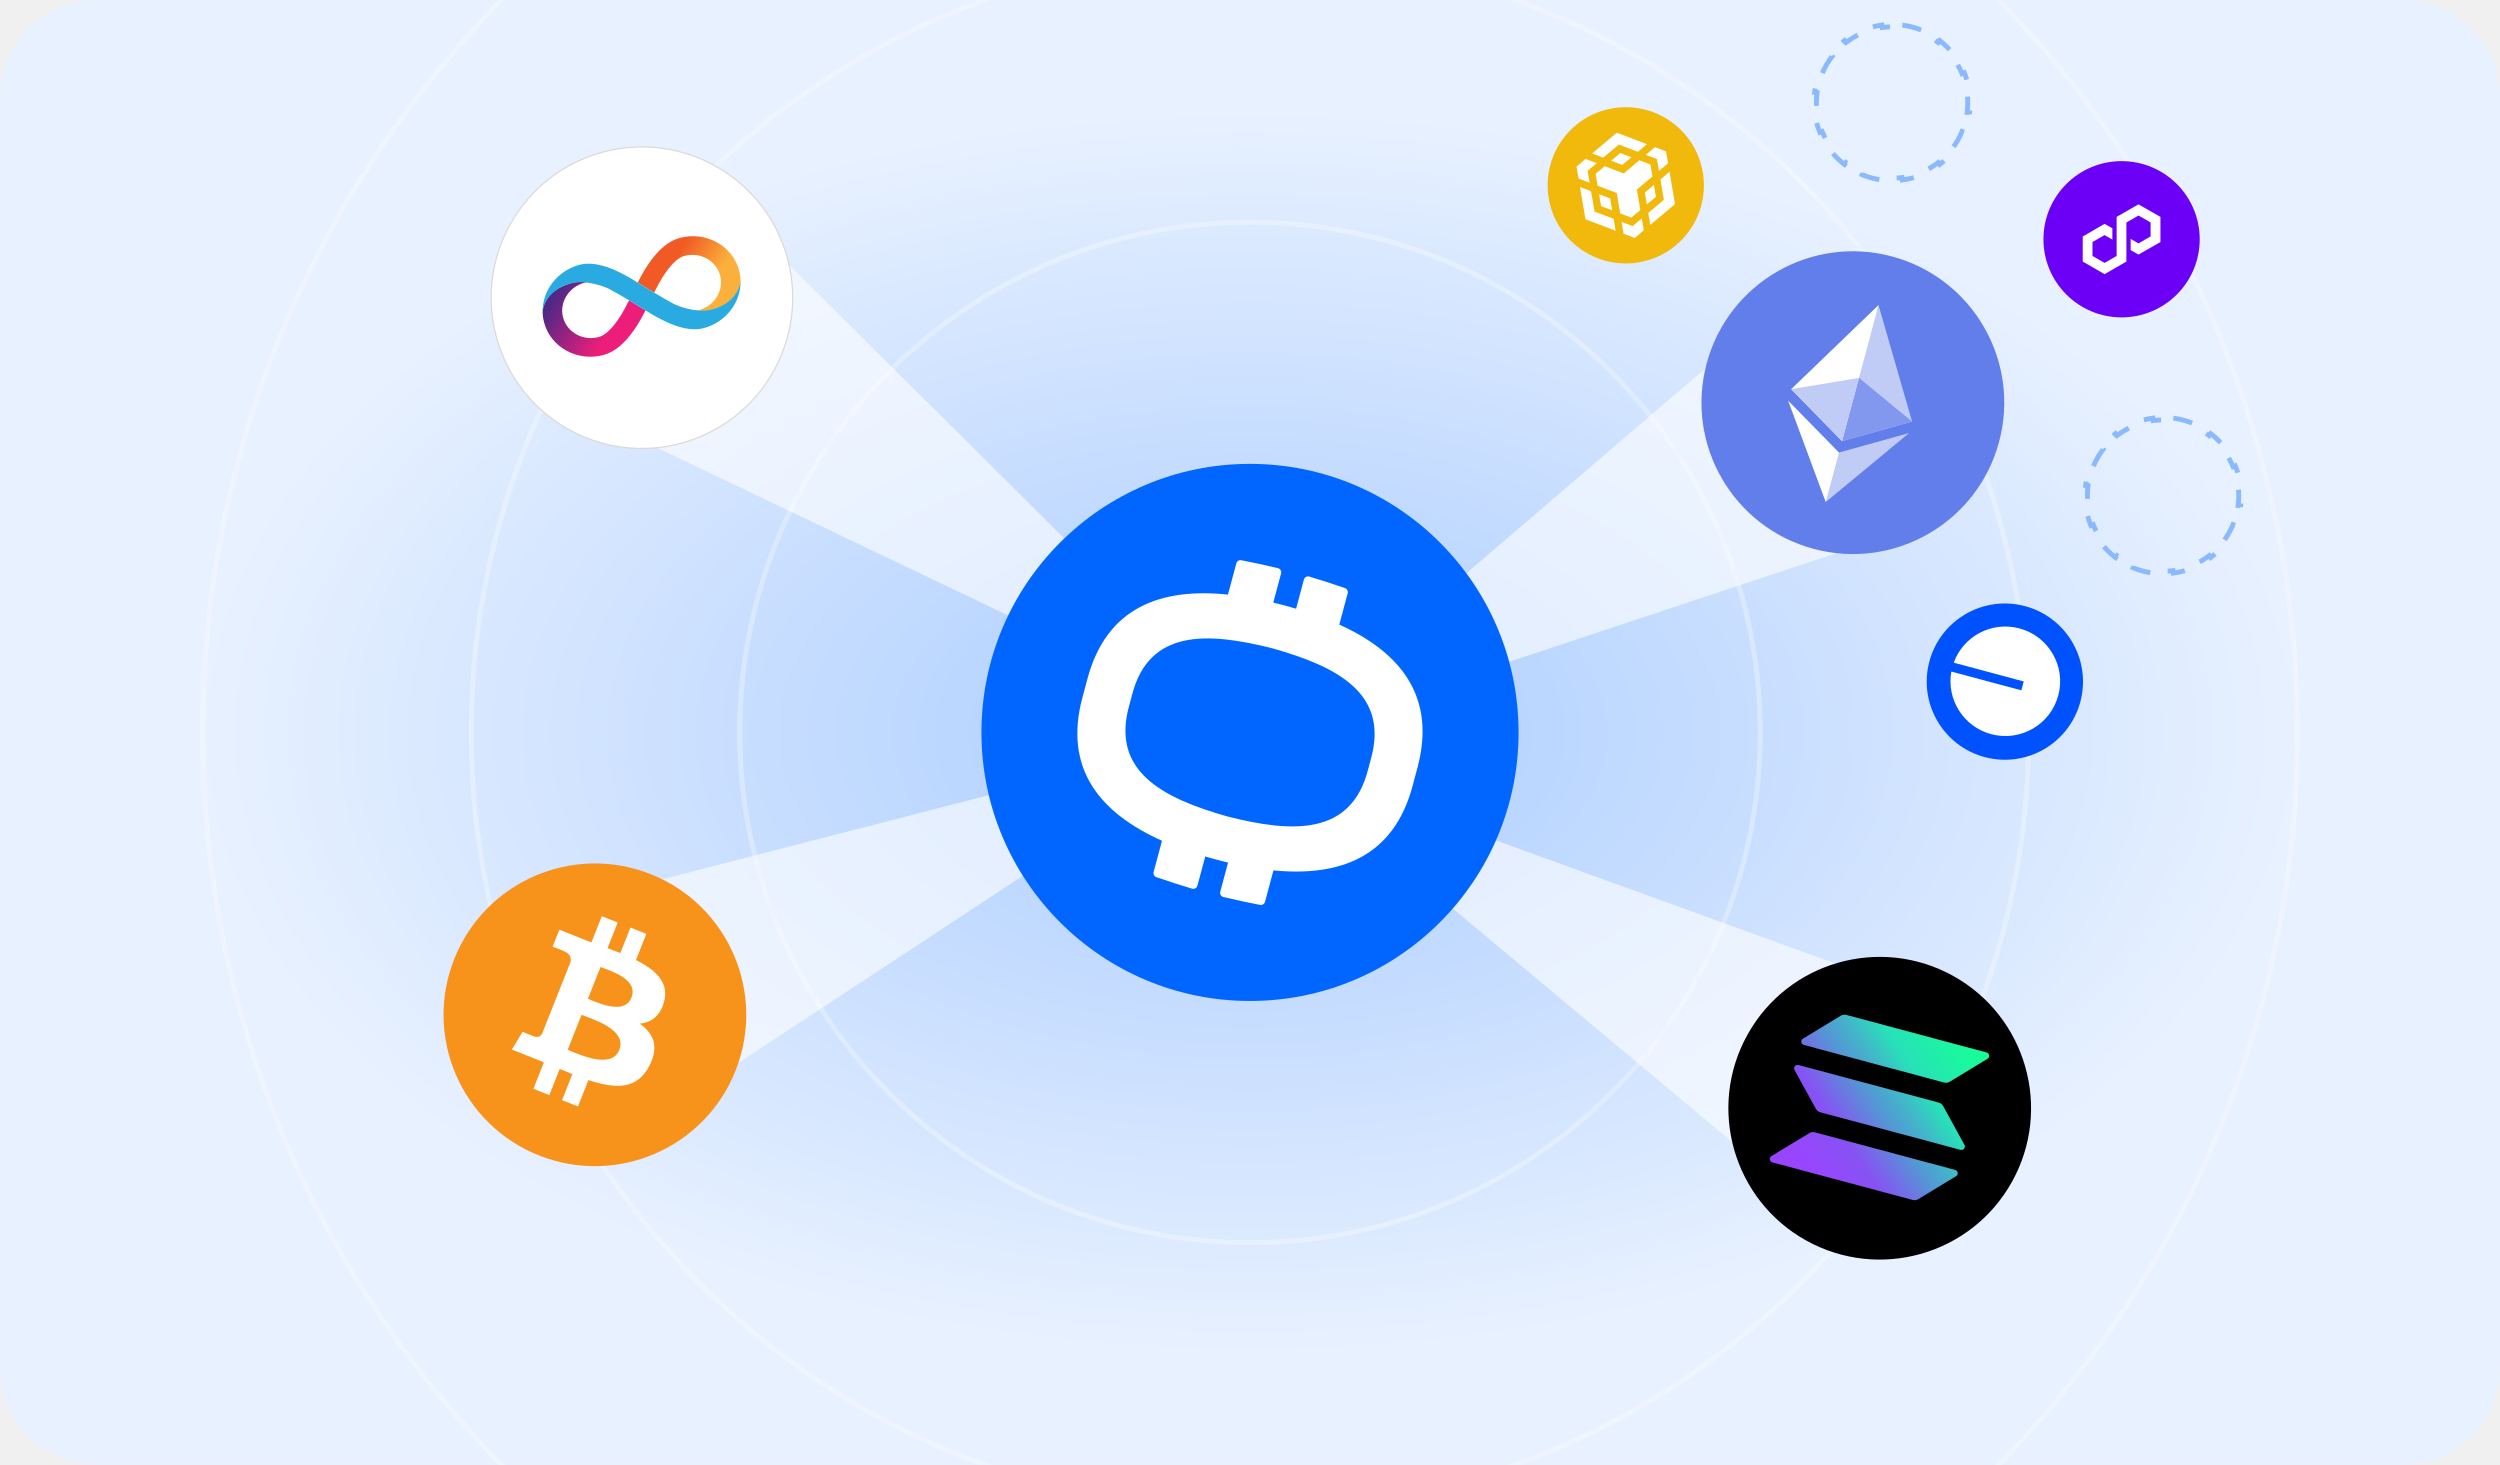
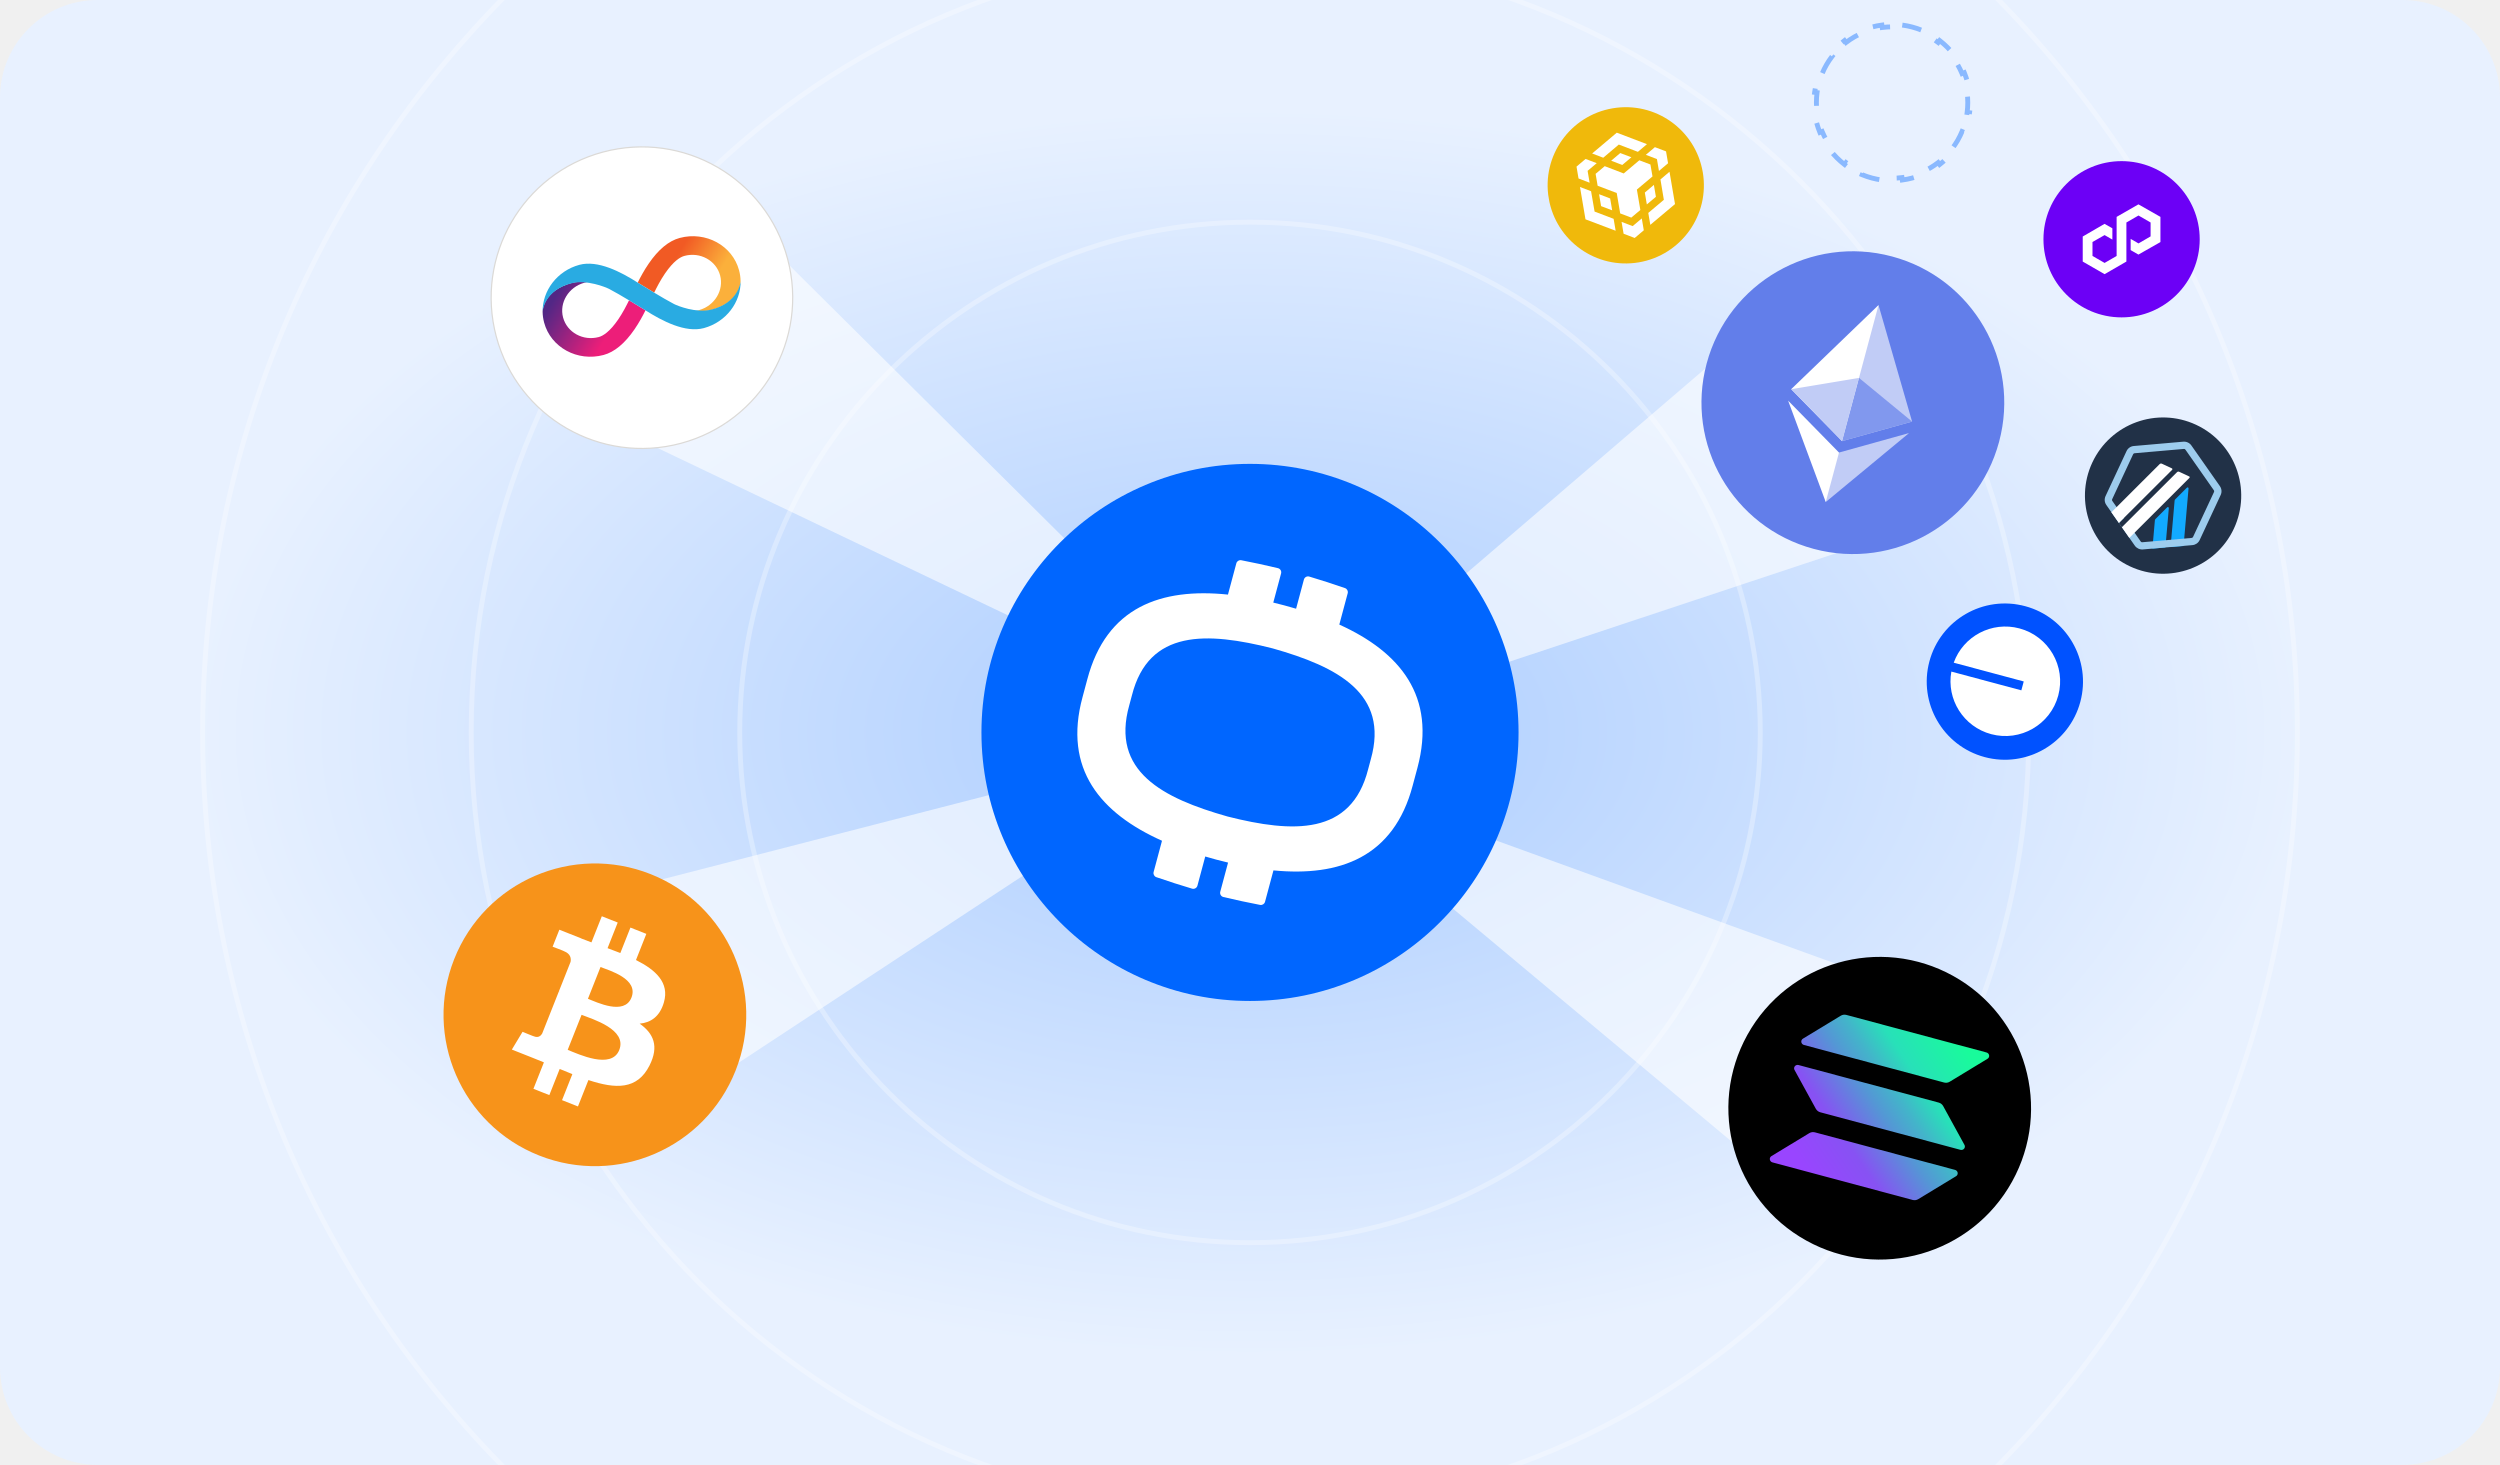
<svg xmlns="http://www.w3.org/2000/svg" xmlns:xlink="http://www.w3.org/1999/xlink" width="1024" height="600" fill="none">
  <defs>
-     <path id="r" fill="#fff" d="M0 0h124v124H0z" />
-     <path id="s" fill="#fff" d="M0 0h64v64H0z" />
+     <path id="s" fill="#fff" d="M0 0h124v124H0z" />
+     <path id="t" fill="#fff" d="M0 0h64v64H0z" />
  </defs>
  <g clip-path="url(#a)">
    <rect width="1024" height="600" fill="url(#b)" rx="40" />
    <path fill="url(#c)" d="m520.5 303.5 203-174L796 212l-275.5 91.5Z" opacity=".6" />
    <circle cx="512" cy="300" r="209" stroke="#fff" stroke-width="2" opacity=".3" />
    <circle cx="512" cy="300" r="319" stroke="#fff" stroke-width="2" opacity=".3" />
    <circle cx="512" cy="300" r="429" stroke="#fff" stroke-width="2" opacity=".3" />
    <path fill="url(#d)" d="M518.5 302.5 228.5 164l72-78 218 216.5Z" opacity=".6" />
    <path fill="url(#e)" d="M510.5 298.499 265 460l-45.5-86.5 291-75.001Z" opacity=".6" />
    <path fill="url(#f)" d="M522.5 311.5 794 410l-55.5 82-216-180.5Z" opacity=".6" />
    <circle cx="512" cy="300" r="110" fill="url(#g)" />
    <path fill="#fff" fill-rule="evenodd" d="m521.603 356.513-3.447 12.864a1.754 1.754 0 0 1-2.019 1.272 341.239 341.239 0 0 1-15.031-3.228 1.756 1.756 0 0 1-1.289-2.165l3.2-11.943a185.19 185.19 0 0 1-4.93-1.241 192.004 192.004 0 0 1-4.419-1.249l-3.198 11.938a1.756 1.756 0 0 1-2.197 1.231 345.8 345.8 0 0 1-14.636-4.701 1.754 1.754 0 0 1-1.115-2.112l3.432-12.808c-25.141-11.262-40.575-29.34-32.538-58.87l1.939-7.237c7.821-29.651 30.217-37.556 57.616-34.722l3.43-12.801a1.753 1.753 0 0 1 2.022-1.271 346.24 346.24 0 0 1 15.025 3.247 1.756 1.756 0 0 1 1.287 2.164l-3.199 11.938c1.477.355 2.961.731 4.451 1.127 1.651.443 3.283.903 4.893 1.382l3.198-11.934a1.755 1.755 0 0 1 2.198-1.23 341.712 341.712 0 0 1 14.632 4.719 1.753 1.753 0 0 1 1.112 2.111l-3.439 12.833c24.809 11.248 39.873 29.298 32.003 58.671l-1.939 7.237c-7.754 29.399-29.918 37.427-57.042 34.778Zm38.788-41.431 1.091-4.072c7.615-26.929-13.688-37.928-40.194-45.427-26.828-6.792-50.777-7.918-57.646 19.21l-1.091 4.073c-7.648 27.052 13.655 38.051 40.285 45.583 26.704 6.759 50.653 7.885 57.555-19.367Z" clip-rule="evenodd" />
    <g clip-path="url(#h)">
      <circle cx="262.934" cy="121.934" r="61.75" fill="#fff" stroke="#DBD9D6" stroke-width=".5" transform="rotate(-15 262.934 121.934)" />
      <path fill="url(#i)" d="M278.383 97.469c-4.463 1.196-8.729 4.74-12.69 10.531-1.88 2.745-3.387 5.549-4.486 7.765l.017.01-.004-.014s3.209 1.993 6.731 4.105c1.022-2.122 2.527-5.043 4.413-7.818 3.524-5.15 6.282-6.777 7.988-7.234 6.418-1.72 12.966 1.867 14.607 7.99 1.63 6.083-2.261 12.466-8.656 14.223a6.167 6.167 0 0 1-1.173.169c2.083.286 4.246.317 6.159-.195 11.756-3.15 12.045-11.275 12.052-11.859a18.107 18.107 0 0 0-.623-4.432c-2.721-10.156-13.646-16.105-24.335-13.241Z" />
      <path fill="url(#j)" d="M247.218 145.402c4.464-1.197 8.729-4.741 12.69-10.531 1.88-2.745 3.387-5.55 4.487-7.766l-.018-.01.004.014s-3.208-1.993-6.731-4.105c-1.022 2.122-2.527 5.043-4.413 7.819-3.524 5.149-6.282 6.776-7.987 7.233-6.423 1.706-12.97-1.88-14.611-8.003-1.63-6.083 2.261-12.466 8.655-14.223a6.087 6.087 0 0 1 1.173-.169c-2.082-.286-4.245-.318-6.158.195-11.756 3.15-12.032 11.271-12.056 11.845.024 1.478.226 2.952.623 4.432 2.728 10.183 13.653 16.133 24.342 13.269Z" />
      <path fill="#29ABE2" d="M291.22 126.845c-6.057 1.462-13.554-1.506-15.138-2.318-4.1-2.103-13.876-8.142-14.642-8.621-7.214-4.63-16.603-9.448-24.117-7.435l-.014.004-.014.003c-9.111 2.485-15.154 10.595-15.041 19.223.01-.57.967-9.034 12.074-11.719 6.057-1.463 13.599 1.566 15.198 2.374 4.1 2.103 13.875 8.142 14.642 8.621 7.21 4.616 16.599 9.435 24.113 7.422l.014-.004.014-.004c9.111-2.485 15.168-10.598 15.041-19.223-.024.574-1.013 8.974-12.13 11.677Z" />
    </g>
    <g clip-path="url(#k)">
      <path fill="#F7931A" d="M301.297 438.508c-12.611 31.824-48.638 47.4-80.469 34.787-31.818-12.609-47.397-48.635-34.783-80.455 12.608-31.828 48.635-47.406 80.457-34.797 31.829 12.611 47.406 48.64 34.794 80.465h.001Z" />
      <path fill="#fff" d="M271.942 410.539c2.317-8.015-3.322-13.243-11.445-17.314l4.244-10.709-6.519-2.582-4.132 10.427c-1.714-.68-3.479-1.34-5.233-1.995l4.16-10.495-6.515-2.582-4.245 10.705a224.449 224.449 0 0 1-4.171-1.588l.013-.034-8.99-3.565-2.757 6.962s4.85 1.816 4.735 1.873c2.64 1.046 2.892 2.92 2.618 4.342l-4.834 12.199c.182.073.417.175.671.319-.217-.086-.448-.179-.689-.271l-6.774 17.089c-.445.785-1.459 1.917-3.305 1.189.055.107-4.738-1.879-4.738-1.879l-4.381 7.272 8.484 3.361c1.578.627 3.121 1.27 4.643 1.883l-4.289 10.832 6.511 2.581 4.247-10.716c1.773.745 3.497 1.445 5.188 2.113l-4.23 10.665 6.52 2.583 4.286-10.811c11.209 3.714 19.974 3.993 25.004-5.921 4.053-7.982 1.62-13.224-4.009-17.183 4.542-.427 8.249-2.881 9.935-8.749l-.002-.002-.001.001Zm-18.298 19.544c-3.204 8.096-16.699 1.683-21.119-.063l5.689-14.35c4.418 1.753 18.776 5.971 15.431 14.413h-.001Zm4.991-21.447c-2.919 7.363-14.138 1.924-17.818.466l5.158-13.015c3.68 1.458 15.703 4.869 12.661 12.549h-.001Z" />
    </g>
    <g clip-path="url(#l)">
      <path fill="#000" d="M824.148 483.988c-16.596 29.939-54.326 40.756-84.273 24.157-29.933-16.593-40.753-54.322-24.154-84.258 16.593-29.944 54.323-40.762 84.261-24.168 29.944 16.596 40.762 54.329 24.165 84.269h.001Z" />
      <path fill="url(#m)" d="m801.206 481.769-15.502 9.409a2.923 2.923 0 0 1-1.109.393 2.985 2.985 0 0 1-1.182-.074l-57.415-15.384a1.487 1.487 0 0 1-.711-.431 1.432 1.432 0 0 1-.357-.739 1.381 1.381 0 0 1 .658-1.41l15.511-9.406a2.905 2.905 0 0 1 1.105-.393 2.975 2.975 0 0 1 1.18.072l57.411 15.383c.274.074.521.223.711.431.19.208.314.464.358.739a1.39 1.39 0 0 1-.658 1.41Zm-5.284-28.727c-.19-.345-.45-.65-.763-.894a2.968 2.968 0 0 0-1.061-.527l-57.415-15.385a1.486 1.486 0 0 0-.831.018 1.428 1.428 0 0 0-.679.461 1.381 1.381 0 0 0-.135 1.55l8.73 15.902a2.96 2.96 0 0 0 1.818 1.42l57.411 15.383c.274.074.563.068.831-.017s.504-.245.68-.461a1.388 1.388 0 0 0 .135-1.55l-8.721-15.9Zm-57.037-25.024 57.415 15.384c.386.103.788.128 1.182.073a2.89 2.89 0 0 0 1.109-.393l15.502-9.408a1.388 1.388 0 0 0 .658-1.411 1.43 1.43 0 0 0-.358-.738 1.48 1.48 0 0 0-.711-.431l-57.411-15.383a2.975 2.975 0 0 0-1.18-.072 2.905 2.905 0 0 0-1.105.393l-15.508 9.407a1.397 1.397 0 0 0-.545.605c-.117.251-.157.53-.113.804.043.273.167.53.356.738.189.208.436.358.709.432Z" />
    </g>
    <g clip-path="url(#n)">
      <circle cx="758.934" cy="164.934" r="62" fill="#627EEA" transform="rotate(15 758.934 164.934)" />
      <path fill="#C1CCF6" d="m769.44 124.958-1.033 1.693-14.294 53.343.397.685 28.682-8.002-13.752-47.719Z" />
      <path fill="#fff" d="m769.44 124.958-35.769 34.45 20.839 21.271 6.937-25.891 7.993-29.83Z" />
      <path fill="#C1CCF6" d="m753.254 185.367-.405.29-5.091 19.002.066.972 34.125-28.254-28.695 7.99Z" />
      <path fill="#fff" d="m747.824 205.631 5.43-20.264-20.842-21.263 15.412 41.527Z" />
      <path fill="#8198EE" d="m754.51 180.68 28.682-8.002-21.744-17.889-6.938 25.891Z" />
      <path fill="#C1CCF6" d="m733.671 159.408 20.839 21.271 6.937-25.891-27.776 4.62Z" />
    </g>
    <g clip-path="url(#o)">
      <path fill="#0052FF" d="M812.91 310.101c17.071 4.575 34.618-5.556 39.192-22.627 4.574-17.071-5.557-34.618-22.627-39.192-17.071-4.574-34.618 5.557-39.192 22.628-4.574 17.071 5.556 34.617 22.627 39.191Z" />
      <path fill="#fff" d="M815.573 300.707c11.98 3.21 24.289-3.883 27.494-15.842 3.204-11.959-3.91-24.256-15.89-27.466-11.366-3.046-23.028 3.182-26.931 14.041l28.672 7.683-.975 3.64-28.672-7.682c-2.05 11.355 4.936 22.581 16.302 25.626Z" />
    </g>
    <g clip-path="url(#p)">
      <path fill="#F0B90B" fill-rule="evenodd" d="M660.548 44.362c17.424-2.961 33.948 8.761 36.909 26.186 2.962 17.424-8.761 33.948-26.185 36.909-17.424 2.962-33.948-8.76-36.91-26.185-2.961-17.424 8.761-33.948 26.186-36.91Z" clip-rule="evenodd" />
      <path fill="#fff" d="m651.701 78.325 1.441 8.338 7.797 2.966.83 4.884-12.357-4.68-2.251-13.246 4.54 1.738Zm-1.418-8.342.826 4.861-4.543-1.74-.826-4.861 3.713-3.144 4.563 1.737-3.733 3.147Zm9.656-4.154 3.713-3.143 4.563 1.736-3.733 3.148-4.543-1.74Z" />
      <path fill="#fff" d="m655.808 84.43-.83-4.883 4.543 1.74.826 4.861-4.539-1.717Zm8.388 6.445 4.543 1.74 3.733-3.146.826 4.86-3.733 3.148-4.543-1.74-.826-4.862Zm9.939-27.459 3.713-3.143 4.563 1.737.827 4.86-3.733 3.148-.827-4.861-4.543-1.74Zm7.379 18.424-1.395-8.345 3.713-3.144 2.251 13.246-10.116 8.5-.83-4.884 6.377-5.373Z" />
      <path fill="#fff" d="m678.26 80.615-3.717 3.12-.826-4.86 3.713-3.144.83 4.884Z" />
      <path fill="#fff" d="m676.012 67.389.853 4.88-6.399 5.379 1.421 8.362-3.717 3.12-4.539-1.717-1.421-8.362-7.818-2.963-.83-4.883 3.731-3.147 7.778 2.99 6.396-5.399 4.563 1.737-.018.003Zm-23.87-4.523 10.092-8.52 12.361 4.704-3.713 3.143-7.821-2.983-6.376 5.396-4.543-1.74Z" />
    </g>
    <g clip-path="url(#q)">
      <path fill="#6C00F6" d="M901 98c0-17.673-14.327-32-32-32-17.673 0-32 14.327-32 32 0 17.673 14.327 32 32 32 17.673 0 32-14.327 32-32Z" />
      <path fill="#fff" d="m875.898 83.704-8.93 5.129v16.007l-4.927 2.856-4.958-2.859v-5.715l4.958-2.83 3.187 1.848v-4.624l-3.215-1.825-8.928 5.187v10.26l8.958 5.159 8.928-5.159V91.133l4.957-2.859 4.955 2.859v5.69l-4.955 2.883-3.215-1.865v4.601l3.185 1.837 9.016-5.129V88.832l-9.016-5.128Z" />
    </g>
-     <path stroke="#8AB9FF" stroke-dasharray="8 8" stroke-width="2" d="M779.179 10.271a31.77 31.77 0 0 1 8.069 2.159l-.382.922a30.95 30.95 0 0 1 7.006 4.052l.607-.792a32.2 32.2 0 0 1 5.908 5.908l-.791.608a30.953 30.953 0 0 1 4.052 7.006l.921-.383a31.81 31.81 0 0 1 2.159 8.07l-.99.13A31.27 31.27 0 0 1 806 42a31.27 31.27 0 0 1-.262 4.05l.99.129a31.808 31.808 0 0 1-2.159 8.069l-.921-.382a30.953 30.953 0 0 1-4.052 7.006l.791.608a32.197 32.197 0 0 1-5.908 5.907l-.607-.791a30.95 30.95 0 0 1-7.006 4.052l.382.921a31.767 31.767 0 0 1-8.069 2.159l-.129-.99A31.31 31.31 0 0 1 775 73a31.31 31.31 0 0 1-4.05-.262l-.13.99a31.767 31.767 0 0 1-8.069-2.159l.383-.92a30.95 30.95 0 0 1-7.006-4.053l-.608.79a32.197 32.197 0 0 1-5.908-5.906l.792-.608a30.953 30.953 0 0 1-4.052-7.006l-.922.382a31.81 31.81 0 0 1-2.159-8.07l.991-.128A31.27 31.27 0 0 1 744 42c0-1.373.089-2.725.262-4.05l-.991-.13a31.81 31.81 0 0 1 2.159-8.069l.922.383a30.953 30.953 0 0 1 4.052-7.006l-.792-.608a32.2 32.2 0 0 1 5.908-5.908l.608.792a30.95 30.95 0 0 1 7.006-4.052l-.383-.922a31.77 31.77 0 0 1 8.069-2.159l.13.99A31.31 31.31 0 0 1 775 11c1.373 0 2.725.089 4.05.262l.129-.99Zm111 161a31.805 31.805 0 0 1 8.069 2.159l-.382.922a30.936 30.936 0 0 1 7.006 4.052l.607-.792a32.21 32.21 0 0 1 5.908 5.908l-.791.608a30.936 30.936 0 0 1 4.052 7.006l.921-.383a31.805 31.805 0 0 1 2.159 8.069l-.99.13c.173 1.325.262 2.677.262 4.05 0 1.373-.089 2.725-.262 4.05l.99.129a31.805 31.805 0 0 1-2.159 8.069l-.921-.382a30.936 30.936 0 0 1-4.052 7.006l.791.607a32.21 32.21 0 0 1-5.908 5.908l-.607-.791a30.936 30.936 0 0 1-7.006 4.052l.382.921a31.805 31.805 0 0 1-8.069 2.159l-.129-.99A31.273 31.273 0 0 1 886 234c-1.373 0-2.725-.089-4.05-.262l-.13.99a31.805 31.805 0 0 1-8.069-2.159l.383-.921a30.936 30.936 0 0 1-7.006-4.052l-.608.791a32.21 32.21 0 0 1-5.908-5.908l.792-.607a30.936 30.936 0 0 1-4.052-7.006l-.922.382a31.805 31.805 0 0 1-2.159-8.069l.991-.129A31.273 31.273 0 0 1 855 203c0-1.373.089-2.725.262-4.05l-.991-.13a31.805 31.805 0 0 1 2.159-8.069l.922.383a30.936 30.936 0 0 1 4.052-7.006l-.792-.608a32.21 32.21 0 0 1 5.908-5.908l.608.792a30.936 30.936 0 0 1 7.006-4.052l-.383-.922a31.805 31.805 0 0 1 8.069-2.159l.13.991A31.273 31.273 0 0 1 886 172c1.373 0 2.725.089 4.05.262l.129-.991Z" />
+     <path stroke="#8AB9FF" stroke-dasharray="8 8" stroke-width="2" d="M779.179 10.271a31.77 31.77 0 0 1 8.069 2.159l-.382.922a30.95 30.95 0 0 1 7.006 4.052l.607-.792a32.2 32.2 0 0 1 5.908 5.908l-.791.608a30.953 30.953 0 0 1 4.052 7.006l.921-.383a31.81 31.81 0 0 1 2.159 8.07l-.99.13A31.27 31.27 0 0 1 806 42a31.27 31.27 0 0 1-.262 4.05l.99.129a31.808 31.808 0 0 1-2.159 8.069l-.921-.382a30.953 30.953 0 0 1-4.052 7.006l.791.608a32.197 32.197 0 0 1-5.908 5.907l-.607-.791a30.95 30.95 0 0 1-7.006 4.052l.382.921a31.767 31.767 0 0 1-8.069 2.159l-.129-.99A31.31 31.31 0 0 1 775 73a31.31 31.31 0 0 1-4.05-.262l-.13.99a31.767 31.767 0 0 1-8.069-2.159l.383-.92a30.95 30.95 0 0 1-7.006-4.053l-.608.79a32.197 32.197 0 0 1-5.908-5.906l.792-.608a30.953 30.953 0 0 1-4.052-7.006l-.922.382a31.81 31.81 0 0 1-2.159-8.07l.991-.128A31.27 31.27 0 0 1 744 42c0-1.373.089-2.725.262-4.05l-.991-.13a31.81 31.81 0 0 1 2.159-8.069l.922.383a30.953 30.953 0 0 1 4.052-7.006l-.792-.608a32.2 32.2 0 0 1 5.908-5.908l.608.792a30.95 30.95 0 0 1 7.006-4.052l-.383-.922a31.77 31.77 0 0 1 8.069-2.159l.13.99A31.31 31.31 0 0 1 775 11c1.373 0 2.725.089 4.05.262l.129-.99Z" />
+     <g clip-path="url(#r)">
+       <path fill="#213147" d="M872.473 232c16.017 7.471 35.057.543 42.528-15.473 7.47-16.017.542-35.057-15.474-42.528-16.017-7.47-35.057-.542-42.527 15.474-7.471 16.017-.543 35.057 15.473 42.527Z" />
+       <path fill="#213147" d="m872.159 186.162-7.954 17.053a3.354 3.354 0 0 0 .298 3.359l10.796 15.416a3.385 3.385 0 0 0 3.045 1.421l18.749-1.636a3.37 3.37 0 0 0 2.765-1.93l7.954-17.053a3.354 3.354 0 0 0-.298-3.359l-10.795-15.416a3.386 3.386 0 0 0-3.046-1.421l-18.749 1.636a3.354 3.354 0 0 0-2.748 1.939l-.017-.009Z" />
+       <path fill="#12AAFF" d="m887.677 207.806-4.8 4.795a.919.919 0 0 0-.236.505l-1.015 11.624 5.322-.463 1.407-16.144a.4.4 0 0 0-.678-.317Zm8.757-7.737a.4.4 0 0 0-.679-.316l-4.8 4.795a.918.918 0 0 0-.235.504l-1.655 19.037 5.321-.463 2.04-23.539.008-.018Z" />
+       <path fill="#9DCCED" d="M894.887 183.946a.647.647 0 0 1 .255.225l11.672 16.673c.143.194.15.451.053.66l-8.603 18.444a.695.695 0 0 1-.54.384l-20.275 1.772a.639.639 0 0 1-.336-.051.646.646 0 0 1-.255-.225l-11.672-16.673a.65.65 0 0 1-.052-.66l8.611-18.461a.692.692 0 0 1 .539-.384l20.275-1.772a.639.639 0 0 1 .336.051l-.008.017Zm1.258-2.697a3.663 3.663 0 0 0-1.856-.336l-20.275 1.772a3.621 3.621 0 0 0-2.984 2.083l-8.603 18.444a3.623 3.623 0 0 0 .322 3.625l11.672 16.672c.367.531.876.938 1.45 1.206a3.644 3.644 0 0 0 1.856.336l20.275-1.771a3.622 3.622 0 0 0 2.984-2.083l8.603-18.444a3.62 3.62 0 0 0-.322-3.625l-11.689-16.681a3.606 3.606 0 0 0-1.45-1.206l.017.008Z" />
+       <path fill="#213147" d="m867.881 214.23 3.362-3.347 1.813 3.833-3.951 1.25-1.224-1.736Z" />
+       <path fill="#fff" d="m889.561 191.822-4.054-1.891a.811.811 0 0 0-.898.153l-19.785 19.754 3.065 4.374 21.801-21.758a.396.396 0 0 0-.103-.642l-.026.01Zm7.1 3.311-4.054-1.891a.811.811 0 0 0-.898.154l-22.595 22.553 3.065 4.374 24.593-24.566a.395.395 0 0 0-.103-.641l-.008.017Z" />
+     </g>
  </g>
  <defs>
+     <clipPath id="a">
+       <rect width="1024" height="600" fill="#fff" rx="40" />
+     </clipPath>
+     <clipPath id="h">
+       <use xlink:href="#s" transform="rotate(-15 390.09 -671.156)" />
+     </clipPath>
+     <clipPath id="k">
+       <use xlink:href="#s" transform="rotate(7.616 -2503.801 1603.474)" />
+     </clipPath>
+     <clipPath id="l">
+       <path fill="#fff" d="M710.047 437.887c8.862-33.074 42.859-52.703 75.934-43.84 33.075 8.862 52.703 42.859 43.841 75.934-8.863 33.075-42.86 52.703-75.935 43.841-33.075-8.863-52.703-42.86-43.84-75.935Z" />
+     </clipPath>
+     <clipPath id="n">
+       <use xlink:href="#s" transform="rotate(15 19.536 2760.34)" />
+     </clipPath>
+     <clipPath id="o">
+       <use xlink:href="#t" transform="rotate(15 -512.208 3152.848)" />
+     </clipPath>
+     <clipPath id="p">
+       <use xlink:href="#t" transform="rotate(-9.647 609.142 -3702.26)" />
+     </clipPath>
+     <clipPath id="q">
+       <path fill="#fff" d="M837 98c0-17.673 14.327-32 32-32 17.673 0 32 14.327 32 32 0 17.673-14.327 32-32 32-17.673 0-32-14.327-32-32Z" />
+     </clipPath>
+     <clipPath id="r">
+       <use xlink:href="#t" transform="rotate(25.006 73.428 2043.103)" />
+     </clipPath>
    <linearGradient id="c" x1="742.748" x2="590.014" y1="294.469" y2="195.846" gradientUnits="userSpaceOnUse">
      <stop stop-color="#fff" />
      <stop offset="1" stop-color="#fff" />
    </linearGradient>
    <linearGradient id="d" x1="373.5" x2="373.5" y1="86" y2="302.5" gradientUnits="userSpaceOnUse">
      <stop stop-color="#fff" />
      <stop offset="1" stop-color="#fff" />
    </linearGradient>
    <linearGradient id="e" x1="310.33" x2="402.036" y1="292.468" y2="395.263" gradientUnits="userSpaceOnUse">
      <stop stop-color="#fff" />
      <stop offset="1" stop-color="#fff" />
    </linearGradient>
    <linearGradient id="f" x1="666.094" x2="654.954" y1="496.194" y2="303.829" gradientUnits="userSpaceOnUse">
      <stop stop-color="#fff" />
      <stop offset="1" stop-color="#fff" />
    </linearGradient>
    <linearGradient id="g" x1="512" x2="512" y1="190" y2="410" gradientUnits="userSpaceOnUse">
      <stop stop-color="#06F" />
      <stop offset="1" stop-color="#06F" />
    </linearGradient>
    <linearGradient id="i" x1="268.94" x2="302.051" y1="102.609" y2="122.976" gradientUnits="userSpaceOnUse">
      <stop offset=".21" stop-color="#F15A24" />
      <stop offset=".684" stop-color="#FBB03B" />
    </linearGradient>
    <linearGradient id="j" x1="256.661" x2="223.55" y1="140.261" y2="119.895" gradientUnits="userSpaceOnUse">
      <stop offset=".21" stop-color="#ED1E79" />
      <stop offset=".893" stop-color="#522785" />
    </linearGradient>
    <linearGradient id="m" x1="730.377" x2="806.953" y1="478.919" y2="426.943" gradientUnits="userSpaceOnUse">
      <stop offset=".08" stop-color="#9945FF" />
      <stop offset=".3" stop-color="#8752F3" />
      <stop offset=".5" stop-color="#5497D5" />
      <stop offset=".6" stop-color="#43B4CA" />
      <stop offset=".72" stop-color="#28E0B9" />
      <stop offset=".97" stop-color="#19FB9B" />
    </linearGradient>
-     <clipPath id="a">
-       <rect width="1024" height="600" fill="#fff" rx="40" />
-     </clipPath>
-     <clipPath id="h">
-       <use xlink:href="#r" transform="rotate(-15 390.09 -671.156)" />
-     </clipPath>
-     <clipPath id="k">
-       <use xlink:href="#r" transform="rotate(7.616 -2503.801 1603.474)" />
-     </clipPath>
-     <clipPath id="l">
-       <path fill="#fff" d="M710.047 437.887c8.862-33.074 42.859-52.703 75.934-43.84 33.075 8.862 52.703 42.859 43.841 75.934-8.863 33.075-42.86 52.703-75.935 43.841-33.075-8.863-52.703-42.86-43.84-75.935Z" />
-     </clipPath>
-     <clipPath id="n">
-       <use xlink:href="#r" transform="rotate(15 19.536 2760.34)" />
-     </clipPath>
-     <clipPath id="o">
-       <use xlink:href="#s" transform="rotate(15 -512.208 3152.848)" />
-     </clipPath>
-     <clipPath id="p">
-       <use xlink:href="#s" transform="rotate(-9.647 609.142 -3702.26)" />
-     </clipPath>
-     <clipPath id="q">
-       <path fill="#fff" d="M837 98c0-17.673 14.327-32 32-32 17.673 0 32 14.327 32 32 0 17.673-14.327 32-32 32-17.673 0-32-14.327-32-32Z" />
-     </clipPath>
    <radialGradient id="b" cx="0" cy="0" r="1" gradientTransform="matrix(0 255 -435.2 0 512 300)" gradientUnits="userSpaceOnUse">
      <stop stop-color="#ACF" />
      <stop offset="1" stop-color="#E8F1FF" />
    </radialGradient>
  </defs>
</svg>
